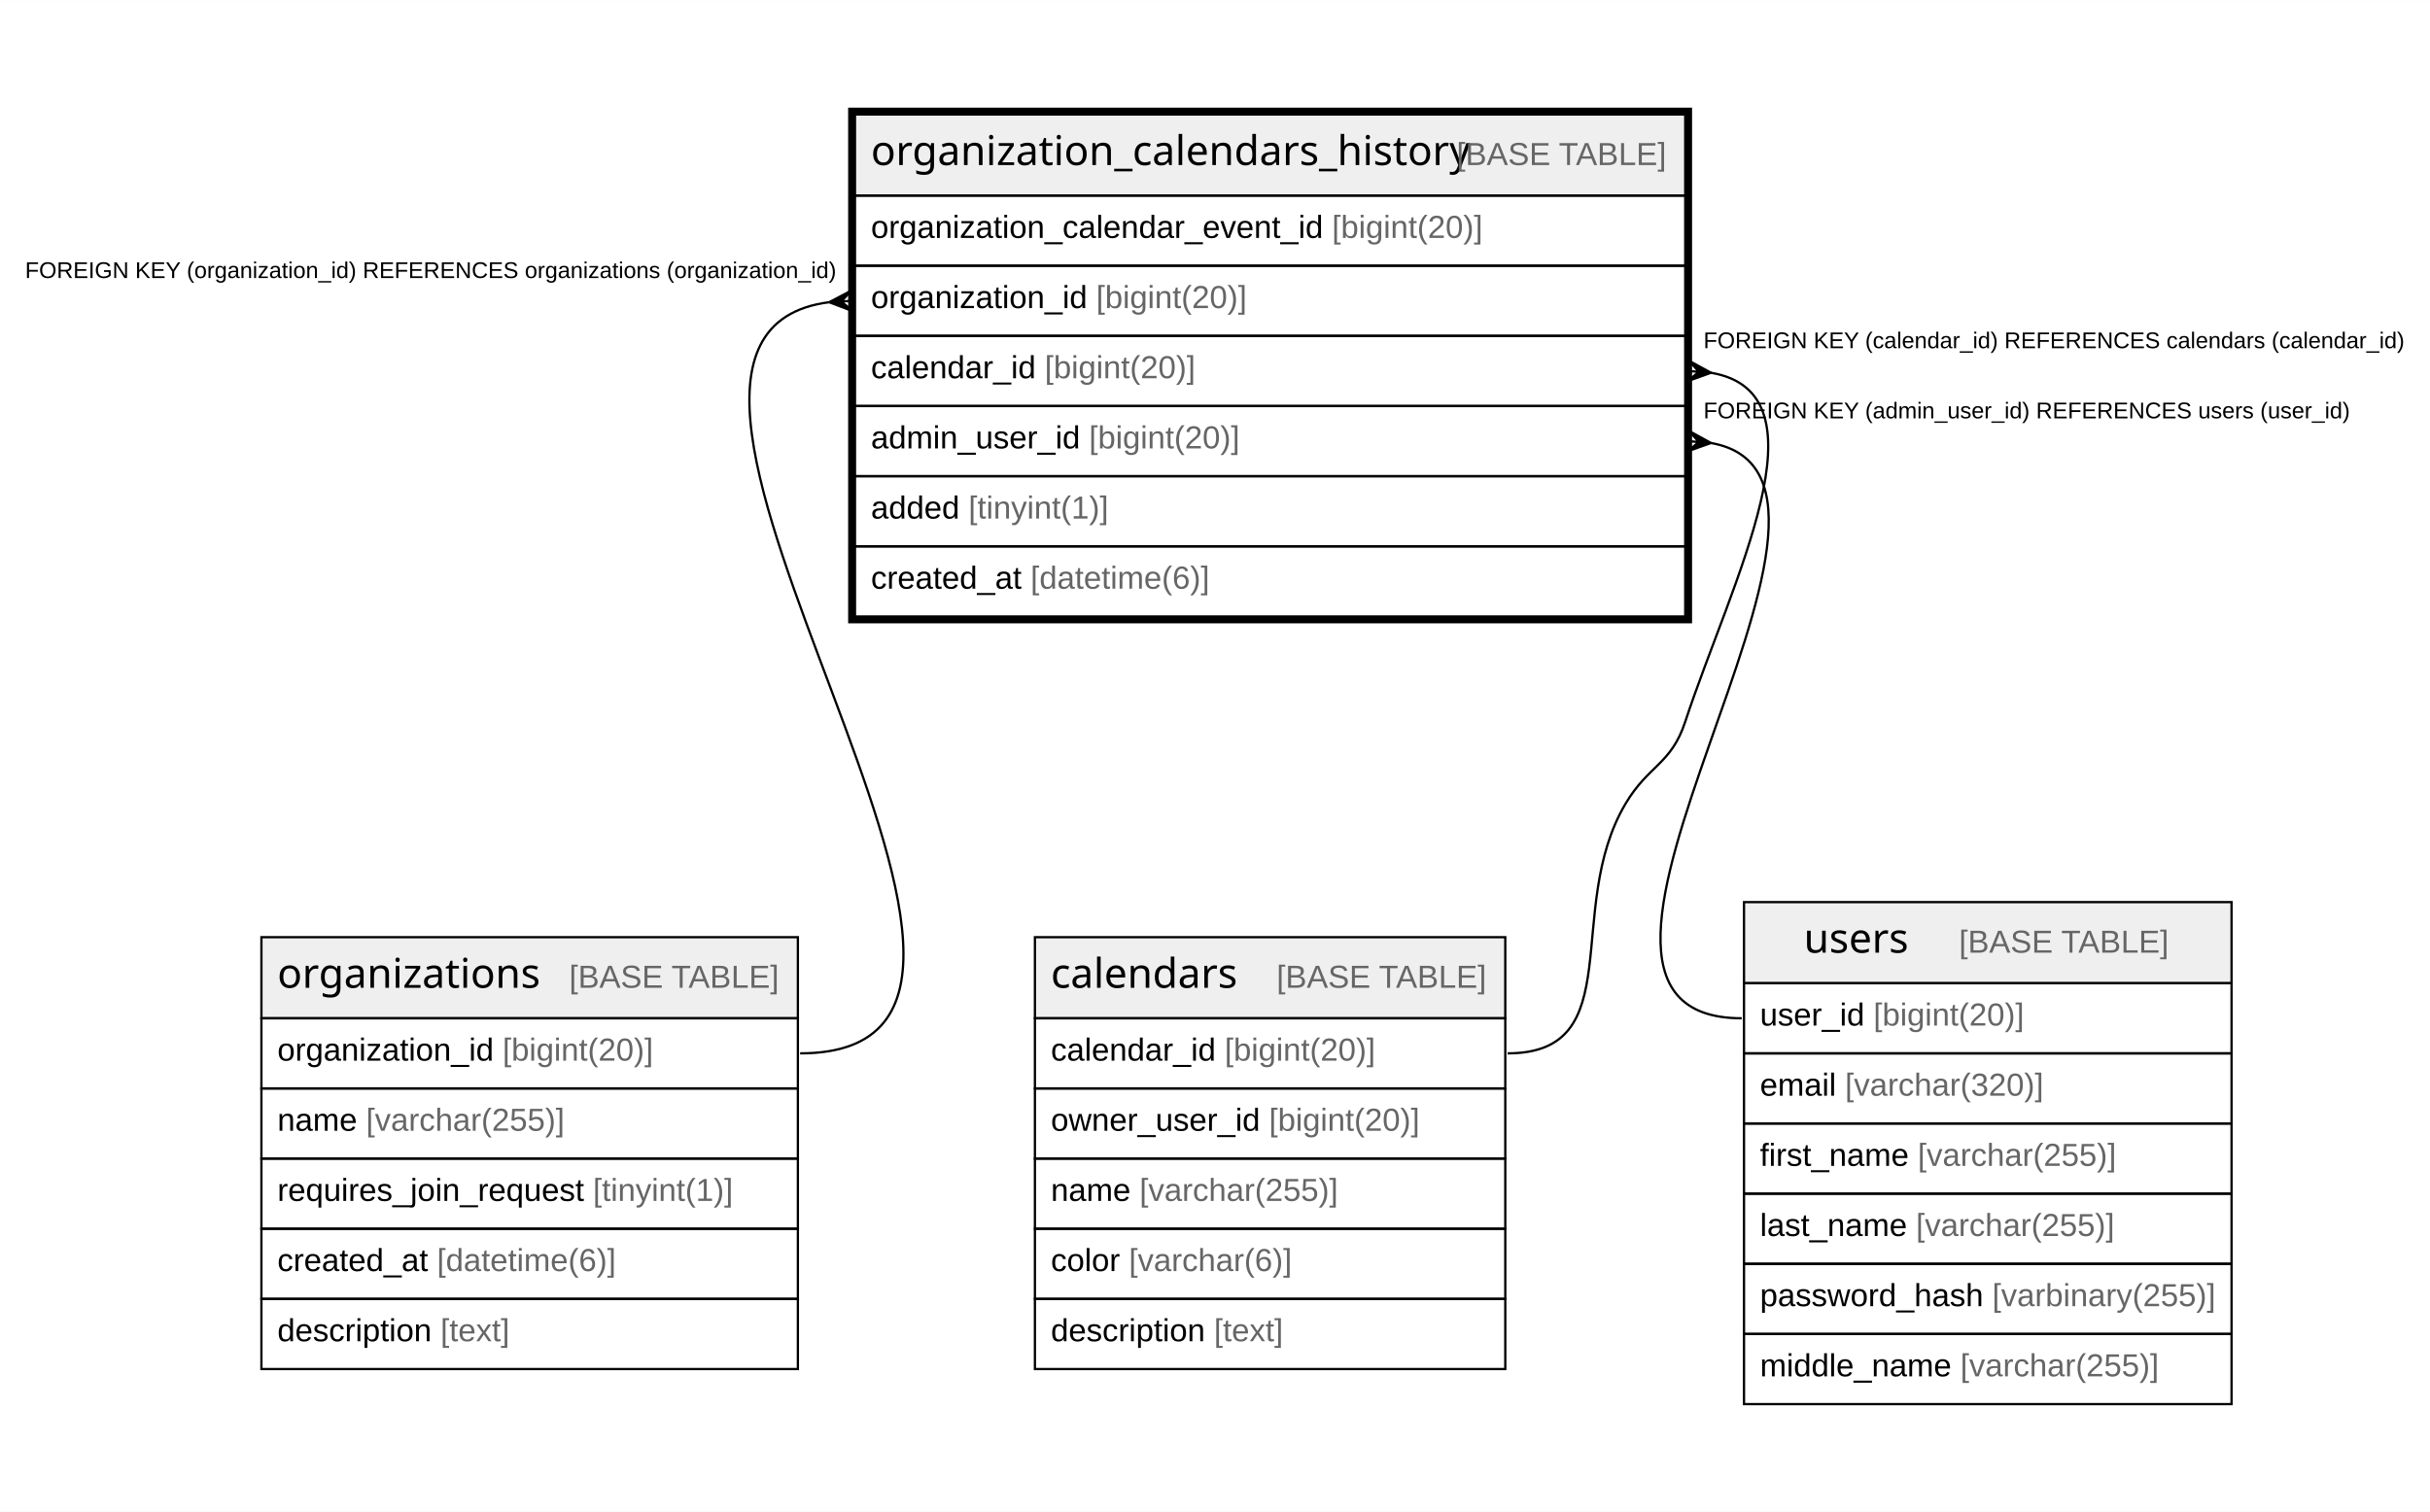
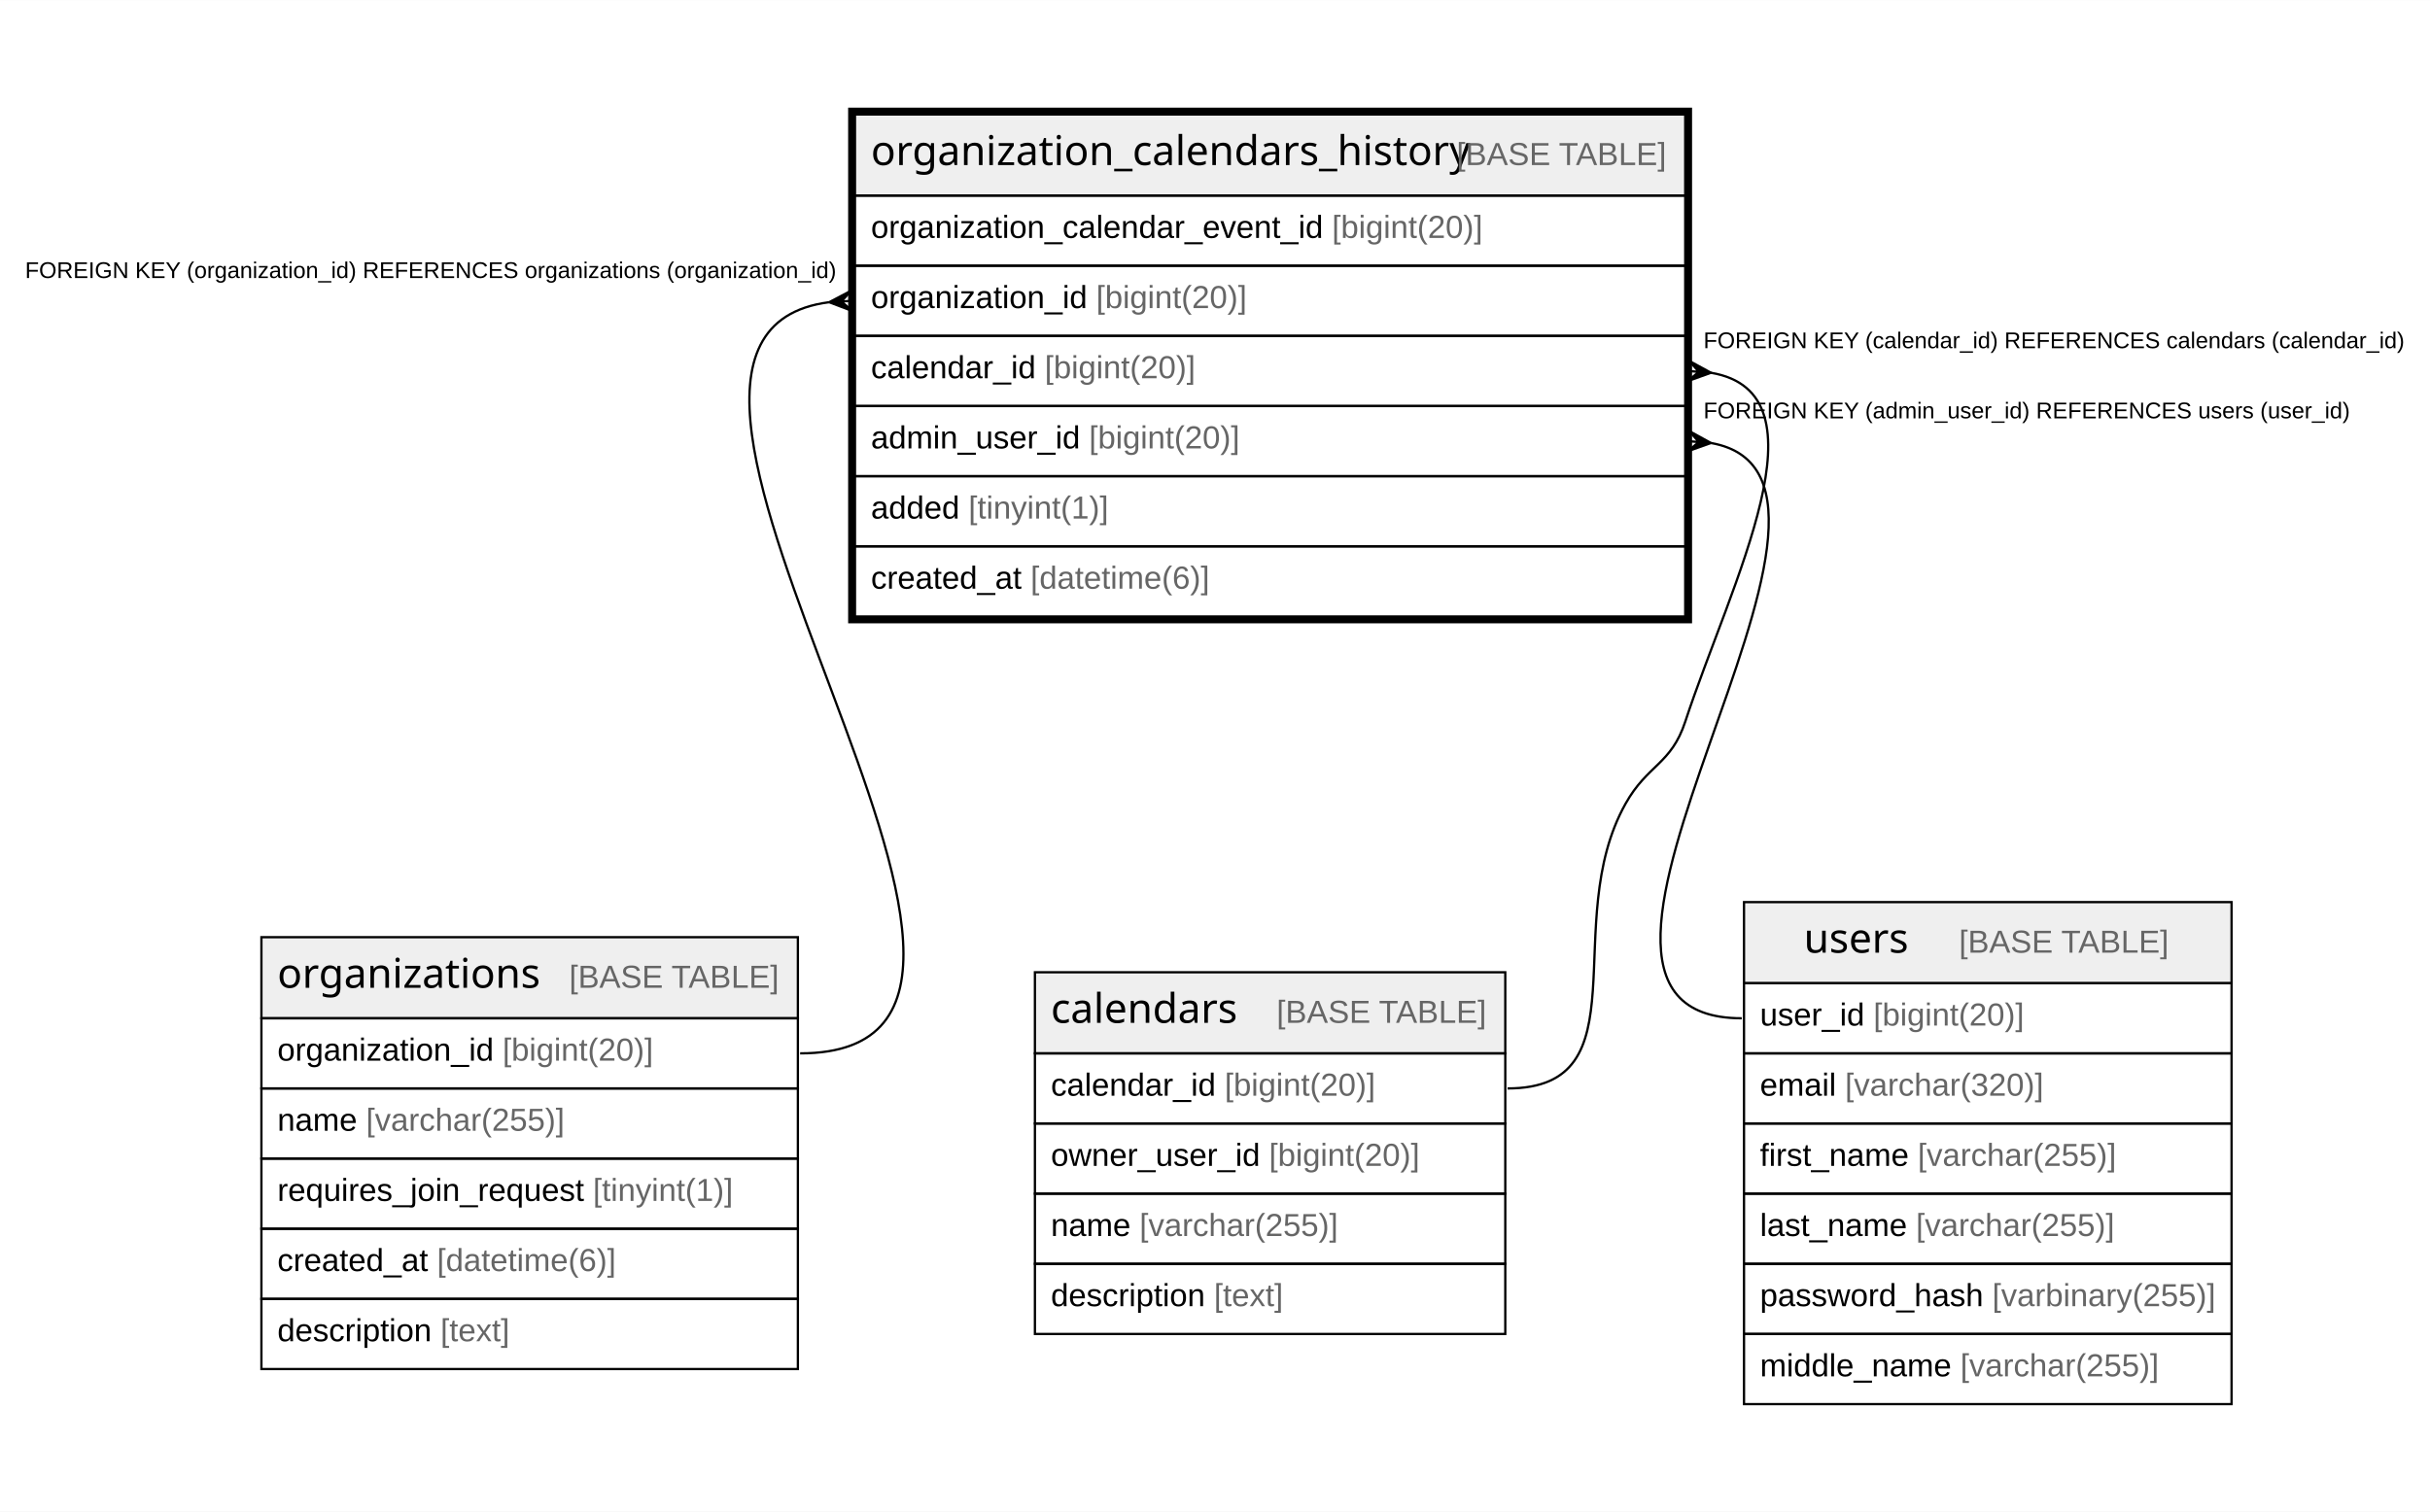
<svg xmlns="http://www.w3.org/2000/svg" width="1067pt" height="664pt" viewBox="0.00 0.00 1066.56 663.60">
  <g id="graph0" class="graph" transform="scale(1 1) rotate(0) translate(4 659.6)">
    <polygon fill="white" stroke="none" points="-4,4 -4,-659.6 1062.56,-659.6 1062.56,4 -4,4" />
    <g id="node1" class="node">
      <polygon fill="#efefef" stroke="none" points="371.26,-573.8 371.26,-609.4 735.67,-609.4 735.67,-573.8 371.26,-573.8" />
      <polygon fill="none" stroke="black" points="371.26,-573.8 371.26,-609.4 735.67,-609.4 735.67,-573.8 371.26,-573.8" />
      <text text-anchor="start" x="378.26" y="-587.2" font-family="Arial Bold" font-size="18.00">organization_calendars_history</text>
      <text text-anchor="start" x="604.18" y="-587.2" font-family="Arial" font-size="14.00">    </text>
      <text text-anchor="start" x="635.3" y="-587.2" font-family="Arial" font-size="14.00" fill="#666666">[BASE TABLE]</text>
      <polygon fill="none" stroke="black" points="371.26,-543 371.26,-573.8 735.67,-573.8 735.67,-543 371.26,-543" />
      <text text-anchor="start" x="378.26" y="-555.2" font-family="Arial" font-size="14.00">organization_calendar_event_id </text>
      <text text-anchor="start" x="580.63" y="-555.2" font-family="Arial" font-size="14.00" fill="#666666">[bigint(20)]</text>
      <polygon fill="none" stroke="black" points="371.26,-512.2 371.26,-543 735.67,-543 735.67,-512.2 371.26,-512.2" />
      <text text-anchor="start" x="378.26" y="-524.4" font-family="Arial" font-size="14.00">organization_id </text>
      <text text-anchor="start" x="477.11" y="-524.4" font-family="Arial" font-size="14.00" fill="#666666">[bigint(20)]</text>
      <polygon fill="none" stroke="black" points="371.26,-481.4 371.26,-512.2 735.67,-512.2 735.67,-481.4 371.26,-481.4" />
      <text text-anchor="start" x="378.26" y="-493.6" font-family="Arial" font-size="14.00">calendar_id </text>
      <text text-anchor="start" x="454.54" y="-493.6" font-family="Arial" font-size="14.00" fill="#666666">[bigint(20)]</text>
      <polygon fill="none" stroke="black" points="371.26,-450.6 371.26,-481.4 735.67,-481.4 735.67,-450.6 371.26,-450.6" />
      <text text-anchor="start" x="378.26" y="-462.8" font-family="Arial" font-size="14.00">admin_user_id </text>
      <text text-anchor="start" x="473.98" y="-462.8" font-family="Arial" font-size="14.00" fill="#666666">[bigint(20)]</text>
      <polygon fill="none" stroke="black" points="371.26,-419.8 371.26,-450.6 735.67,-450.6 735.67,-419.8 371.26,-419.8" />
      <text text-anchor="start" x="378.26" y="-432" font-family="Arial" font-size="14.00">added </text>
      <text text-anchor="start" x="421.08" y="-432" font-family="Arial" font-size="14.00" fill="#666666">[tinyint(1)]</text>
      <polygon fill="none" stroke="black" points="371.26,-389 371.26,-419.8 735.67,-419.8 735.67,-389 371.26,-389" />
      <text text-anchor="start" x="378.26" y="-401.2" font-family="Arial" font-size="14.00">created_at </text>
      <text text-anchor="start" x="448.31" y="-401.2" font-family="Arial" font-size="14.00" fill="#666666">[datetime(6)]</text>
      <polygon fill="none" stroke="black" stroke-width="3" points="369.76,-387.5 369.76,-610.9 737.17,-610.9 737.17,-387.5 369.76,-387.5" />
    </g>
    <g id="node2" class="node">
      <polygon fill="#efefef" stroke="none" points="110.74,-212.6 110.74,-248.2 346.2,-248.2 346.2,-212.6 110.74,-212.6" />
      <polygon fill="none" stroke="black" points="110.74,-212.6 110.74,-248.2 346.2,-248.2 346.2,-212.6 110.74,-212.6" />
      <text text-anchor="start" x="117.74" y="-226" font-family="Arial Bold" font-size="18.00">organizations</text>
      <text text-anchor="start" x="214.71" y="-226" font-family="Arial" font-size="14.00">    </text>
      <text text-anchor="start" x="245.82" y="-226" font-family="Arial" font-size="14.00" fill="#666666">[BASE TABLE]</text>
      <polygon fill="none" stroke="black" points="110.74,-181.8 110.74,-212.6 346.2,-212.6 346.2,-181.8 110.74,-181.8" />
      <text text-anchor="start" x="117.74" y="-194" font-family="Arial" font-size="14.00">organization_id </text>
      <text text-anchor="start" x="216.58" y="-194" font-family="Arial" font-size="14.00" fill="#666666">[bigint(20)]</text>
      <polygon fill="none" stroke="black" points="110.74,-151 110.74,-181.8 346.2,-181.8 346.2,-151 110.74,-151" />
      <text text-anchor="start" x="117.74" y="-163.2" font-family="Arial" font-size="14.00">name </text>
      <text text-anchor="start" x="156.65" y="-163.2" font-family="Arial" font-size="14.00" fill="#666666">[varchar(255)]</text>
      <polygon fill="none" stroke="black" points="110.74,-120.2 110.74,-151 346.2,-151 346.2,-120.2 110.74,-120.2" />
      <text text-anchor="start" x="117.74" y="-132.4" font-family="Arial" font-size="14.00">requires_join_request </text>
      <text text-anchor="start" x="256.27" y="-132.4" font-family="Arial" font-size="14.00" fill="#666666">[tinyint(1)]</text>
      <polygon fill="none" stroke="black" points="110.74,-89.4 110.74,-120.2 346.2,-120.2 346.2,-89.4 110.74,-89.4" />
      <text text-anchor="start" x="117.74" y="-101.6" font-family="Arial" font-size="14.00">created_at </text>
      <text text-anchor="start" x="187.78" y="-101.6" font-family="Arial" font-size="14.00" fill="#666666">[datetime(6)]</text>
      <polygon fill="none" stroke="black" points="110.74,-58.6 110.74,-89.4 346.2,-89.4 346.2,-58.6 110.74,-58.6" />
      <text text-anchor="start" x="117.74" y="-70.8" font-family="Arial" font-size="14.00">description </text>
      <text text-anchor="start" x="189.33" y="-70.8" font-family="Arial" font-size="14.00" fill="#666666">[text]</text>
    </g>
    <g id="edge1" class="edge">
      <path fill="none" stroke="black" d="M359.84,-526.97C236.57,-511.03 490.66,-197.2 347.2,-197.2" />
      <polygon fill="black" stroke="black" points="359.94,-526.98 369.65,-532.07 365.27,-527.3 369.59,-527.56 369.59,-527.56 369.59,-527.56 365.27,-527.3 370.2,-523.09 359.94,-526.98" />
      <text text-anchor="start" x="7" y="-537.6" font-family="Arial" font-size="10.00">FOREIGN KEY (organization_id) REFERENCES organizations (organization_id)</text>
    </g>
    <g id="node3" class="node">
-       <polygon fill="#efefef" stroke="none" points="450.24,-212.6 450.24,-248.2 656.69,-248.2 656.69,-212.6 450.24,-212.6" />
-       <polygon fill="none" stroke="black" points="450.24,-212.6 450.24,-248.2 656.69,-248.2 656.69,-212.6 450.24,-212.6" />
-       <text text-anchor="start" x="457.24" y="-226" font-family="Arial Bold" font-size="18.00">calendars</text>
-       <text text-anchor="start" x="525.2" y="-226" font-family="Arial" font-size="14.00">    </text>
-       <text text-anchor="start" x="556.32" y="-226" font-family="Arial" font-size="14.00" fill="#666666">[BASE TABLE]</text>
-       <polygon fill="none" stroke="black" points="450.24,-181.8 450.24,-212.6 656.69,-212.6 656.69,-181.8 450.24,-181.8" />
-       <text text-anchor="start" x="457.24" y="-194" font-family="Arial" font-size="14.00">calendar_id </text>
-       <text text-anchor="start" x="533.52" y="-194" font-family="Arial" font-size="14.00" fill="#666666">[bigint(20)]</text>
-       <polygon fill="none" stroke="black" points="450.24,-151 450.24,-181.8 656.69,-181.8 656.69,-151 450.24,-151" />
-       <text text-anchor="start" x="457.24" y="-163.2" font-family="Arial" font-size="14.00">owner_user_id </text>
-       <text text-anchor="start" x="552.97" y="-163.2" font-family="Arial" font-size="14.00" fill="#666666">[bigint(20)]</text>
-       <polygon fill="none" stroke="black" points="450.24,-120.2 450.24,-151 656.69,-151 656.69,-120.2 450.24,-120.2" />
-       <text text-anchor="start" x="457.24" y="-132.4" font-family="Arial" font-size="14.00">name </text>
-       <text text-anchor="start" x="496.15" y="-132.4" font-family="Arial" font-size="14.00" fill="#666666">[varchar(255)]</text>
-       <polygon fill="none" stroke="black" points="450.24,-89.4 450.24,-120.2 656.69,-120.2 656.69,-89.4 450.24,-89.4" />
-       <text text-anchor="start" x="457.24" y="-101.6" font-family="Arial" font-size="14.00">color </text>
-       <text text-anchor="start" x="491.48" y="-101.6" font-family="Arial" font-size="14.00" fill="#666666">[varchar(6)]</text>
-       <polygon fill="none" stroke="black" points="450.24,-58.6 450.24,-89.4 656.69,-89.4 656.69,-58.6 450.24,-58.6" />
-       <text text-anchor="start" x="457.24" y="-70.8" font-family="Arial" font-size="14.00">description </text>
-       <text text-anchor="start" x="528.84" y="-70.8" font-family="Arial" font-size="14.00" fill="#666666">[text]</text>
+       <polygon fill="#efefef" stroke="none" points="450.24,-197.2 450.24,-232.8 656.69,-232.8 656.69,-197.2 450.24,-197.2" />
+       <polygon fill="none" stroke="black" points="450.24,-197.2 450.24,-232.8 656.69,-232.8 656.69,-197.2 450.24,-197.2" />
+       <text text-anchor="start" x="457.24" y="-210.6" font-family="Arial Bold" font-size="18.00">calendars</text>
+       <text text-anchor="start" x="525.2" y="-210.6" font-family="Arial" font-size="14.00">    </text>
+       <text text-anchor="start" x="556.32" y="-210.6" font-family="Arial" font-size="14.00" fill="#666666">[BASE TABLE]</text>
+       <polygon fill="none" stroke="black" points="450.24,-166.4 450.24,-197.2 656.69,-197.2 656.69,-166.4 450.24,-166.4" />
+       <text text-anchor="start" x="457.24" y="-178.6" font-family="Arial" font-size="14.00">calendar_id </text>
+       <text text-anchor="start" x="533.52" y="-178.6" font-family="Arial" font-size="14.00" fill="#666666">[bigint(20)]</text>
+       <polygon fill="none" stroke="black" points="450.24,-135.6 450.24,-166.4 656.69,-166.4 656.69,-135.6 450.24,-135.6" />
+       <text text-anchor="start" x="457.24" y="-147.8" font-family="Arial" font-size="14.00">owner_user_id </text>
+       <text text-anchor="start" x="552.97" y="-147.8" font-family="Arial" font-size="14.00" fill="#666666">[bigint(20)]</text>
+       <polygon fill="none" stroke="black" points="450.24,-104.8 450.24,-135.6 656.69,-135.6 656.69,-104.8 450.24,-104.8" />
+       <text text-anchor="start" x="457.24" y="-117" font-family="Arial" font-size="14.00">name </text>
+       <text text-anchor="start" x="496.15" y="-117" font-family="Arial" font-size="14.00" fill="#666666">[varchar(255)]</text>
+       <polygon fill="none" stroke="black" points="450.24,-74 450.24,-104.8 656.69,-104.8 656.69,-74 450.24,-74" />
+       <text text-anchor="start" x="457.24" y="-86.2" font-family="Arial" font-size="14.00">description </text>
+       <text text-anchor="start" x="528.84" y="-86.2" font-family="Arial" font-size="14.00" fill="#666666">[text]</text>
    </g>
    <g id="edge2" class="edge">
-       <path fill="none" stroke="black" d="M746.88,-496.02C799.94,-487.14 755.89,-404.26 735.67,-342.8 729.49,-324 719.56,-323.82 709.47,-306.8 681.99,-260.46 711.56,-197.2 657.69,-197.2" />
+       <path fill="none" stroke="black" d="M746.88,-496.02C799.94,-487.14 755.89,-404.26 735.67,-342.8 729.49,-324 719.14,-324.06 709.47,-306.8 680.06,-254.35 717.82,-181.8 657.69,-181.8" />
      <polygon fill="black" stroke="black" points="746.98,-496.01 736.66,-492.29 741.66,-496.42 737.34,-496.75 737.34,-496.75 737.34,-496.75 741.66,-496.42 737.35,-501.26 746.98,-496.01" />
      <text text-anchor="start" x="743.67" y="-506.8" font-family="Arial" font-size="10.00">FOREIGN KEY (calendar_id) REFERENCES calendars (calendar_id)</text>
    </g>
    <g id="node4" class="node">
      <polygon fill="#efefef" stroke="none" points="761.47,-228 761.47,-263.6 975.46,-263.6 975.46,-228 761.47,-228" />
      <polygon fill="none" stroke="black" points="761.47,-228 761.47,-263.6 975.46,-263.6 975.46,-228 761.47,-228" />
      <text text-anchor="start" x="787.72" y="-241.4" font-family="Arial Bold" font-size="18.00">users</text>
      <text text-anchor="start" x="824.72" y="-241.4" font-family="Arial" font-size="14.00">    </text>
      <text text-anchor="start" x="855.83" y="-241.4" font-family="Arial" font-size="14.00" fill="#666666">[BASE TABLE]</text>
      <polygon fill="none" stroke="black" points="761.47,-197.2 761.47,-228 975.46,-228 975.46,-197.2 761.47,-197.2" />
      <text text-anchor="start" x="768.47" y="-209.4" font-family="Arial" font-size="14.00">user_id </text>
      <text text-anchor="start" x="818.28" y="-209.4" font-family="Arial" font-size="14.00" fill="#666666">[bigint(20)]</text>
      <polygon fill="none" stroke="black" points="761.47,-166.4 761.47,-197.2 975.46,-197.2 975.46,-166.4 761.47,-166.4" />
      <text text-anchor="start" x="768.47" y="-178.6" font-family="Arial" font-size="14.00">email </text>
      <text text-anchor="start" x="805.81" y="-178.6" font-family="Arial" font-size="14.00" fill="#666666">[varchar(320)]</text>
      <polygon fill="none" stroke="black" points="761.47,-135.6 761.47,-166.4 975.46,-166.4 975.46,-135.6 761.47,-135.6" />
      <text text-anchor="start" x="768.47" y="-147.8" font-family="Arial" font-size="14.00">first_name </text>
      <text text-anchor="start" x="837.72" y="-147.8" font-family="Arial" font-size="14.00" fill="#666666">[varchar(255)]</text>
      <polygon fill="none" stroke="black" points="761.47,-104.8 761.47,-135.6 975.46,-135.6 975.46,-104.8 761.47,-104.8" />
      <text text-anchor="start" x="768.47" y="-117" font-family="Arial" font-size="14.00">last_name </text>
      <text text-anchor="start" x="836.95" y="-117" font-family="Arial" font-size="14.00" fill="#666666">[varchar(255)]</text>
      <polygon fill="none" stroke="black" points="761.47,-74 761.47,-104.8 975.46,-104.8 975.46,-74 761.47,-74" />
      <text text-anchor="start" x="768.47" y="-86.2" font-family="Arial" font-size="14.00">password_hash </text>
      <text text-anchor="start" x="870.42" y="-86.2" font-family="Arial" font-size="14.00" fill="#666666">[varbinary(255)]</text>
      <polygon fill="none" stroke="black" points="761.47,-43.2 761.47,-74 975.46,-74 975.46,-43.2 761.47,-43.2" />
      <text text-anchor="start" x="768.47" y="-55.4" font-family="Arial" font-size="14.00">middle_name </text>
      <text text-anchor="start" x="856.41" y="-55.4" font-family="Arial" font-size="14.00" fill="#666666">[varchar(255)]</text>
    </g>
    <g id="edge3" class="edge">
      <path fill="none" stroke="black" d="M746.92,-465.18C836.69,-449.45 651.11,-212.6 760.47,-212.6" />
      <polygon fill="black" stroke="black" points="746.97,-465.18 736.65,-461.49 741.66,-465.6 737.34,-465.95 737.34,-465.95 737.34,-465.95 741.66,-465.6 737.36,-470.46 746.97,-465.18" />
      <text text-anchor="start" x="743.67" y="-476" font-family="Arial" font-size="10.00">FOREIGN KEY (admin_user_id) REFERENCES users (user_id)</text>
    </g>
  </g>
</svg>
